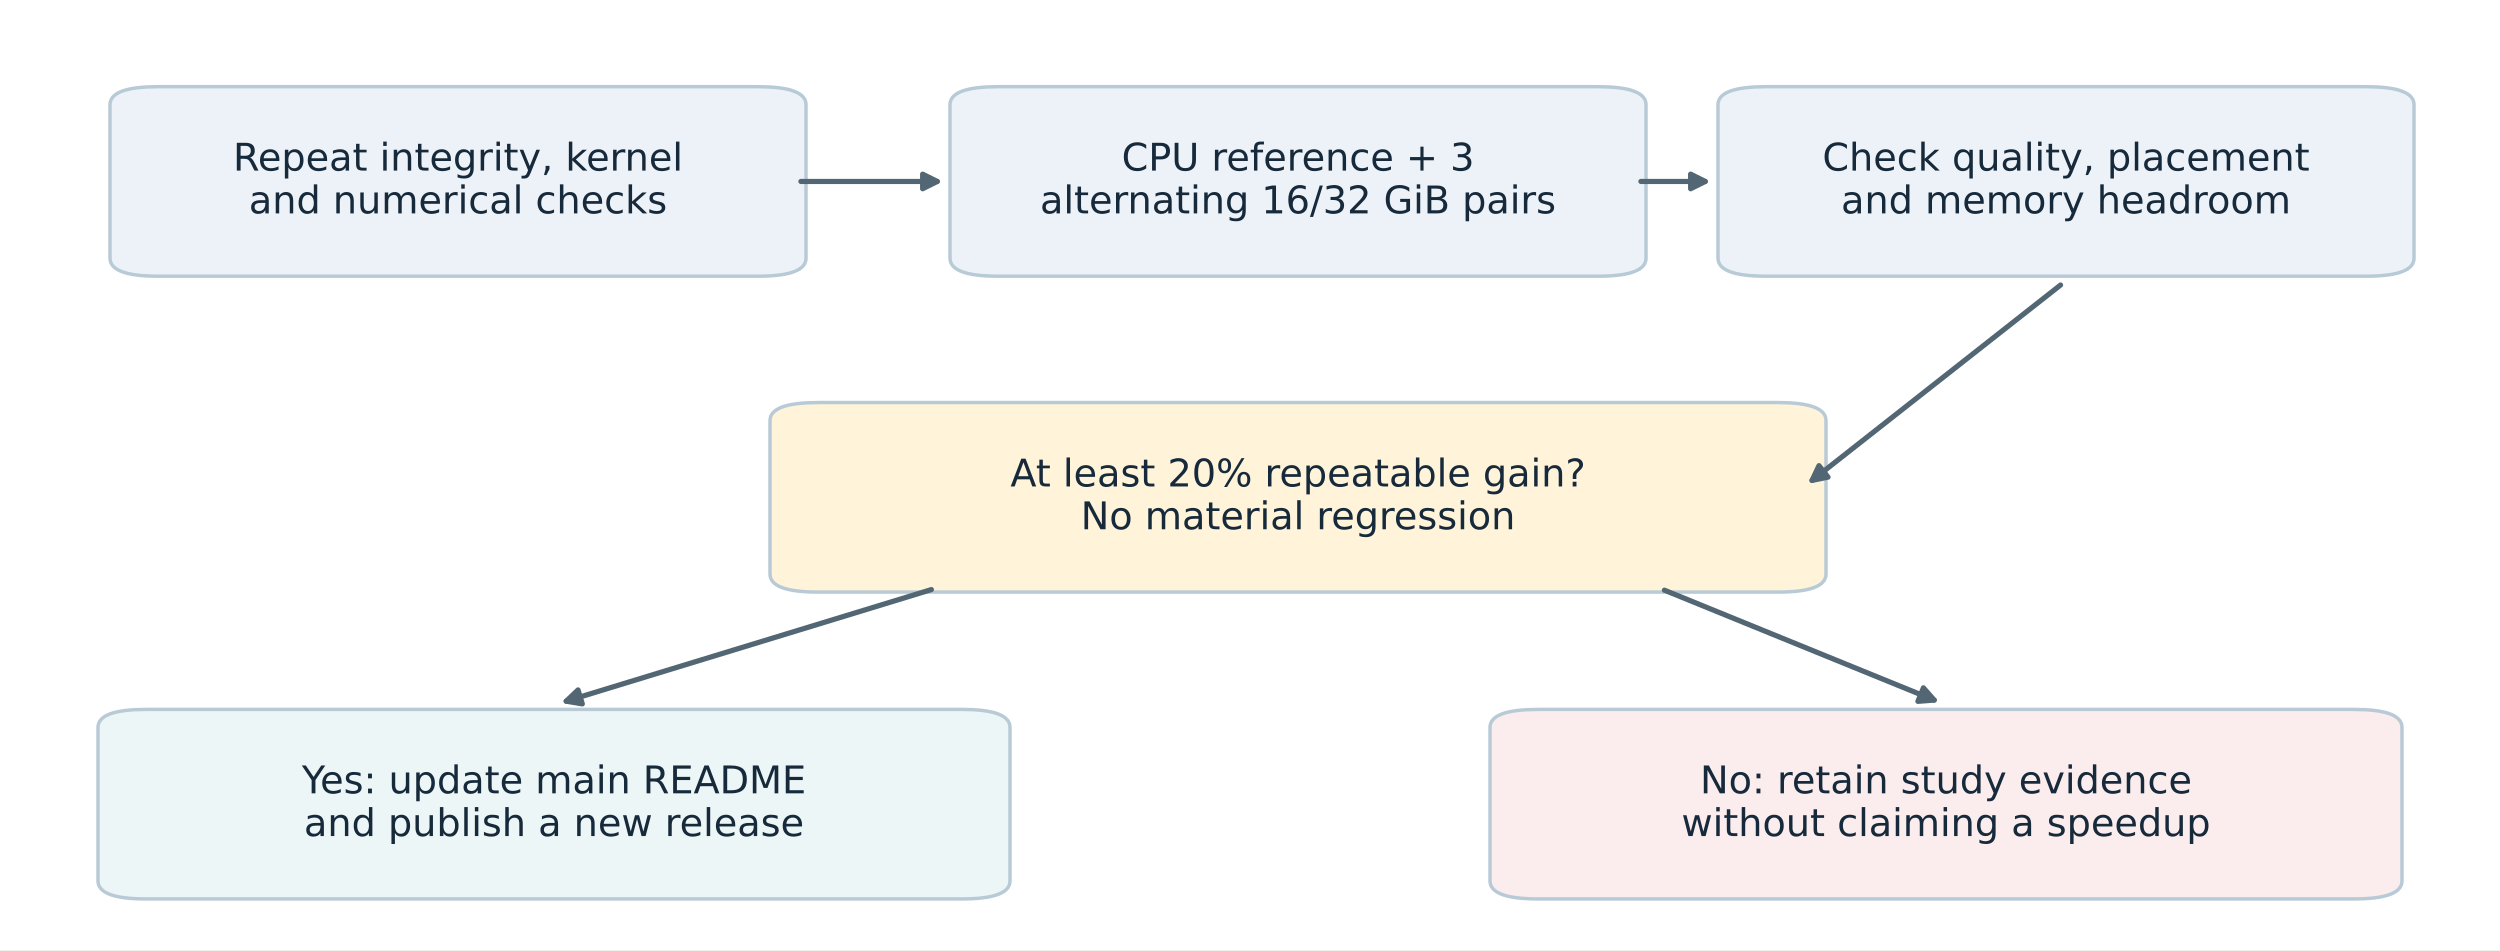
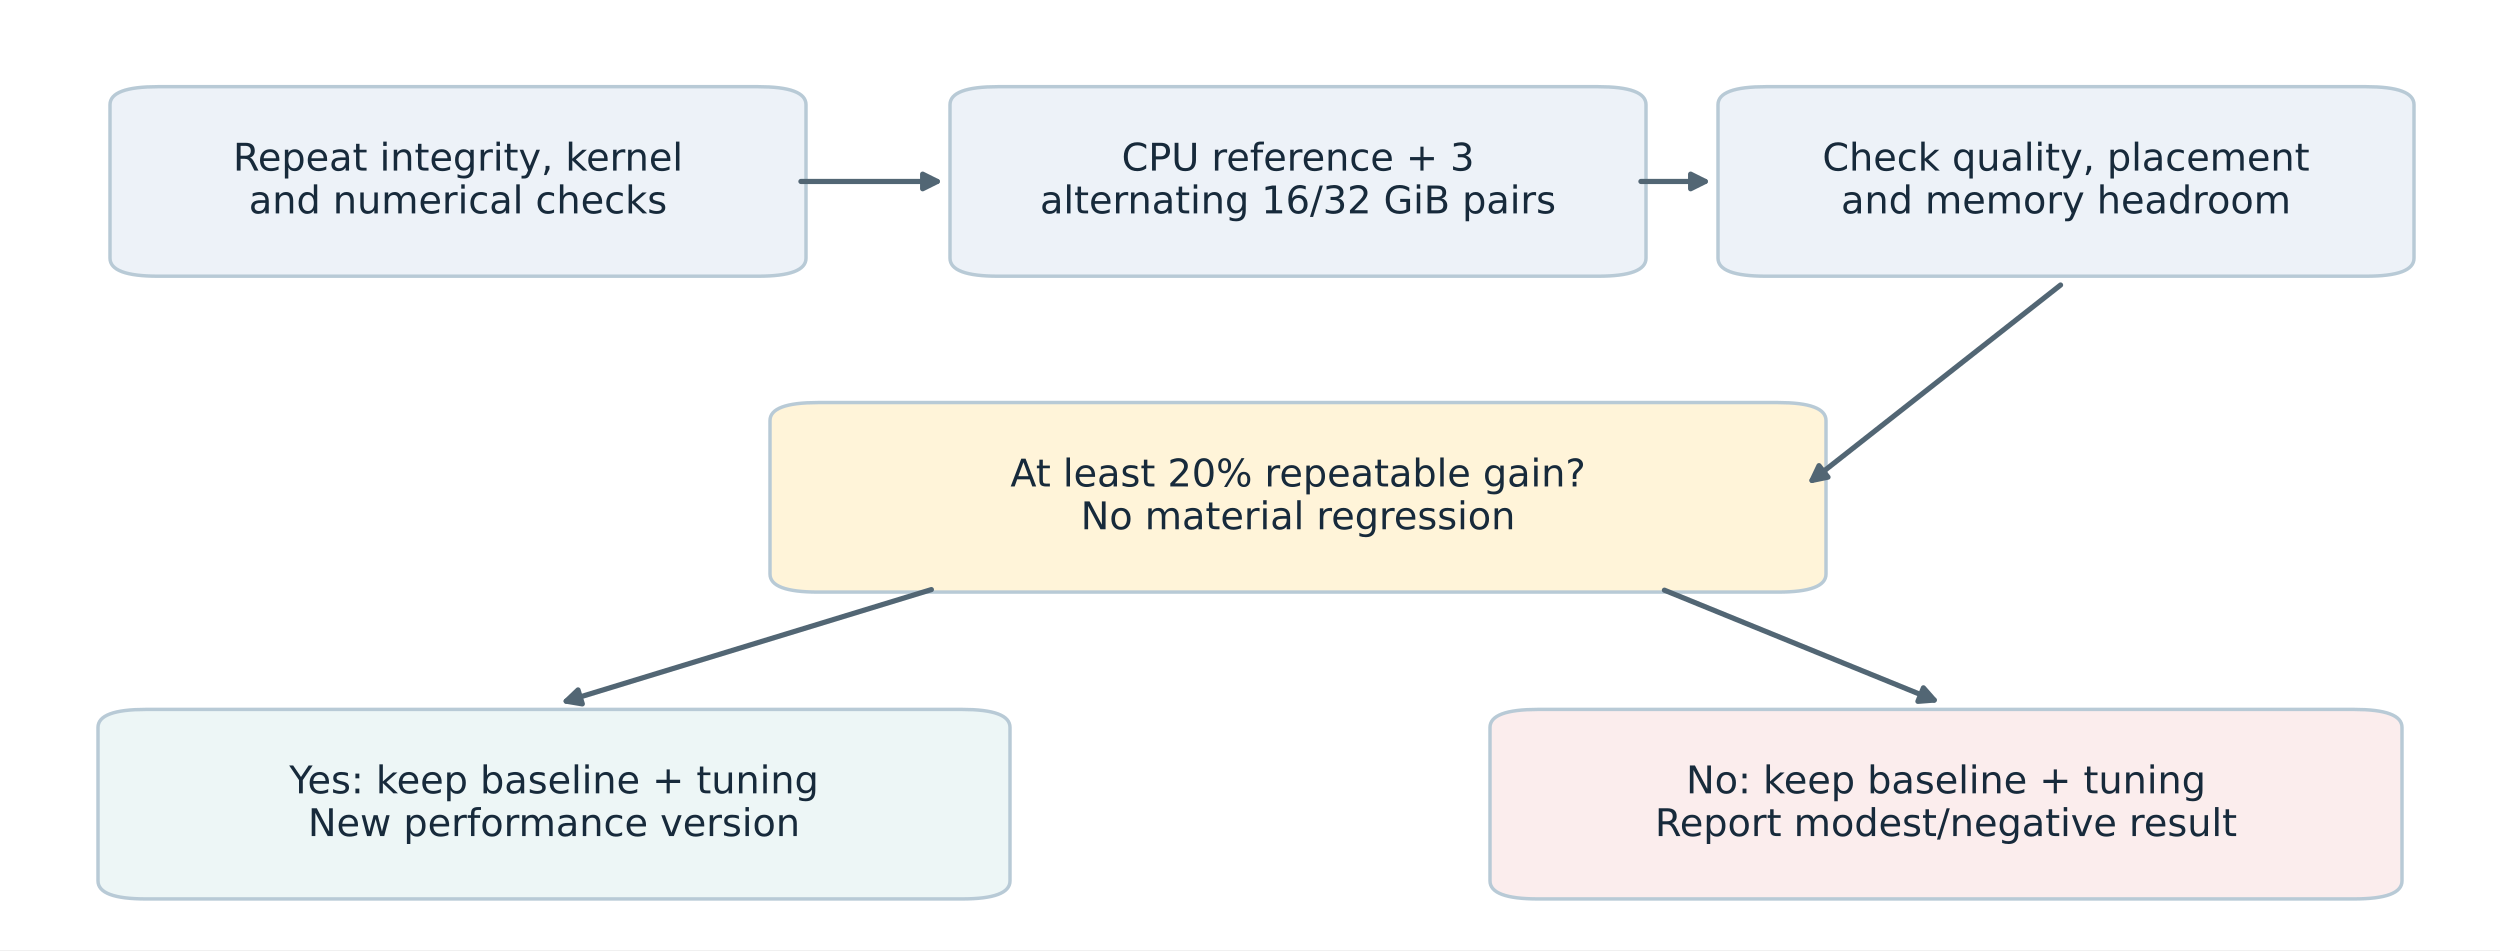
<svg xmlns="http://www.w3.org/2000/svg" width="720pt" height="273.6pt" viewBox="0 0 720 273.6" version="1.1">
  <defs>
    <style type="text/css">*{stroke-linejoin: round; stroke-linecap: butt}</style>
  </defs>
  <g id="figure_1">
    <g id="patch_1">
      <path d="M 0 273.6 L 720 273.6 L 720 0 L 0 0 z " style="fill: #ffffff" />
    </g>
    <g id="axes_1">
      <g id="patch_2">
        <path d="M 45.504 79.549 L 218.304 79.549 Q 232.128 79.549 232.128 74.351 L 232.128 30.164 Q 232.128 24.966 218.304 24.966 L 45.504 24.966 Q 31.68 24.966 31.68 30.164 L 31.68 74.351 Q 31.68 79.549 45.504 79.549 z " clip-path="url(#p7d41fd2fbd)" style="fill: #edf2f8; stroke: #b8cad6; stroke-linejoin: miter" />
      </g>
      <g id="patch_3">
        <path d="M 287.424 79.549 L 460.224 79.549 Q 474.048 79.549 474.048 74.351 L 474.048 30.164 Q 474.048 24.966 460.224 24.966 L 287.424 24.966 Q 273.6 24.966 273.6 30.164 L 273.6 74.351 Q 273.6 79.549 287.424 79.549 z " clip-path="url(#p7d41fd2fbd)" style="fill: #edf2f8; stroke: #b8cad6; stroke-linejoin: miter" />
      </g>
      <g id="patch_4">
        <path d="M 508.608 79.549 L 681.408 79.549 Q 695.232 79.549 695.232 74.351 L 695.232 30.164 Q 695.232 24.966 681.408 24.966 L 508.608 24.966 Q 494.784 24.966 494.784 30.164 L 494.784 74.351 Q 494.784 79.549 508.608 79.549 z " clip-path="url(#p7d41fd2fbd)" style="fill: #edf2f8; stroke: #b8cad6; stroke-linejoin: miter" />
      </g>
      <g id="patch_5">
        <path d="M 235.584 170.521 L 512.064 170.521 Q 525.888 170.521 525.888 165.323 L 525.888 121.136 Q 525.888 115.938 512.064 115.938 L 235.584 115.938 Q 221.76 115.938 221.76 121.136 L 221.76 165.323 Q 221.76 170.521 235.584 170.521 z " clip-path="url(#p7d41fd2fbd)" style="fill: #fff4d9; stroke: #b8cad6; stroke-linejoin: miter" />
      </g>
      <g id="patch_6">
        <path d="M 42.048 258.894 L 277.056 258.894 Q 290.88 258.894 290.88 253.696 L 290.88 209.509 Q 290.88 204.311 277.056 204.311 L 42.048 204.311 Q 28.224 204.311 28.224 209.509 L 28.224 253.696 Q 28.224 258.894 42.048 258.894 z " clip-path="url(#p7d41fd2fbd)" style="fill: #edf6f6; stroke: #b8cad6; stroke-linejoin: miter" />
      </g>
      <g id="patch_7">
        <path d="M 442.944 258.894 L 677.952 258.894 Q 691.776 258.894 691.776 253.696 L 691.776 209.509 Q 691.776 204.311 677.952 204.311 L 442.944 204.311 Q 429.12 204.311 429.12 209.509 L 429.12 253.696 Q 429.12 258.894 442.944 258.894 z " clip-path="url(#p7d41fd2fbd)" style="fill: #fbeded; stroke: #b8cad6; stroke-linejoin: miter" />
      </g>
      <g id="text_1">
        <text style="fill: #172a3b; font: 11px 'DejaVu Sans'" transform="translate(67.12087 49.13412)">Repeat integrity, kernel</text>
        <text style="fill: #172a3b; font: 11px 'DejaVu Sans'" transform="translate(71.66783 61.45171)">and numerical checks</text>
      </g>
      <g id="text_2">
        <text style="fill: #172a3b; font: 11px 'DejaVu Sans'" transform="translate(323.0324 49.13412)">CPU reference + 3</text>
        <text style="fill: #172a3b; font: 11px 'DejaVu Sans'" transform="translate(299.5293 61.45171)">alternating 16/32 GiB pairs</text>
      </g>
      <g id="text_3">
        <text style="fill: #172a3b; font: 11px 'DejaVu Sans'" transform="translate(524.8478 49.13412)">Check quality, placement</text>
        <text style="fill: #172a3b; font: 11px 'DejaVu Sans'" transform="translate(530.2266 61.45171)">and memory headroom</text>
      </g>
      <g id="patch_8">
        <path d="M 230.671 52.258 Q 251.136 52.258 269.924 52.258 " style="fill: none; stroke: #526674; stroke-width: 1.5; stroke-linecap: round" />
        <path d="M 265.724 50.158 L 269.924 52.258 L 265.724 54.358 L 265.724 50.158 z " style="fill: #526674; stroke: #526674; stroke-width: 1.5; stroke-linecap: round" />
      </g>
      <g id="patch_9">
        <path d="M 472.591 52.258 Q 482.687 52.258 491.105 52.258 " style="fill: none; stroke: #526674; stroke-width: 1.5; stroke-linecap: round" />
        <path d="M 486.905 50.158 L 491.105 52.258 L 486.905 54.358 L 486.905 50.158 z " style="fill: #526674; stroke: #526674; stroke-width: 1.5; stroke-linecap: round" />
      </g>
      <g id="text_4">
        <text style="fill: #172a3b; font: 11px 'DejaVu Sans'" transform="translate(290.988 140.1061)">At least 20% repeatable gain?</text>
        <text style="fill: #172a3b; font: 11px 'DejaVu Sans'" transform="translate(311.2486 152.4237)">No material regression</text>
      </g>
      <g id="patch_10">
        <path d="M 593.437 82.084 Q 556.992 110.74 521.865 138.359 " style="fill: none; stroke: #526674; stroke-width: 1.5; stroke-linecap: round" />
        <path d="M 526.464 137.414 L 521.865 138.359 L 523.868 134.112 L 526.464 137.414 z " style="fill: #526674; stroke: #526674; stroke-width: 1.5; stroke-linecap: round" />
      </g>
      <g id="text_5">
-         <text style="fill: #172a3b; font: 11px 'DejaVu Sans'" transform="translate(86.93911 228.4789)">Yes: update main README</text>
-         <text style="fill: #172a3b; font: 11px 'DejaVu Sans'" transform="translate(87.54497 240.7965)">and publish a new release</text>
+         <text style="fill: #172a3b; font: 11px 'DejaVu Sans'" transform="translate(83.30309 228.4789)">Yes: keep baseline + tuning</text>
+         <text style="fill: #172a3b; font: 11px 'DejaVu Sans'" transform="translate(88.68966 240.7965)">New performance version</text>
      </g>
      <g id="text_6">
-         <text style="fill: #172a3b; font: 11px 'DejaVu Sans'" transform="translate(489.6183 228.4789)">No: retain study evidence</text>
-         <text style="fill: #172a3b; font: 11px 'DejaVu Sans'" transform="translate(484.2515 240.7965)">without claiming a speedup</text>
+         <text style="fill: #172a3b; font: 11px 'DejaVu Sans'" transform="translate(485.599 228.4789)">No: keep baseline + tuning</text>
+         <text style="fill: #172a3b; font: 11px 'DejaVu Sans'" transform="translate(476.6349 240.7965)">Report modest/negative result</text>
      </g>
      <g id="patch_11">
        <path d="M 268.23 169.806 Q 214.848 186.116 163.07 201.936 " style="fill: none; stroke: #526674; stroke-width: 1.5; stroke-linecap: round" />
        <path d="M 167.7 202.718 L 163.07 201.936 L 166.473 198.701 L 167.7 202.718 z " style="fill: #526674; stroke: #526674; stroke-width: 1.5; stroke-linecap: round" />
      </g>
      <g id="patch_12">
        <path d="M 479.354 169.975 Q 518.974 186.116 557.041 201.623 " style="fill: none; stroke: #526674; stroke-width: 1.5; stroke-linecap: round" />
        <path d="M 553.944 198.094 L 557.041 201.623 L 552.359 201.984 L 553.944 198.094 z " style="fill: #526674; stroke: #526674; stroke-width: 1.5; stroke-linecap: round" />
      </g>
    </g>
  </g>
  <defs>
    <clipPath id="p7d41fd2fbd">
      <rect x="14.4" y="5.472" width="691.2" height="259.92" />
    </clipPath>
  </defs>
</svg>
